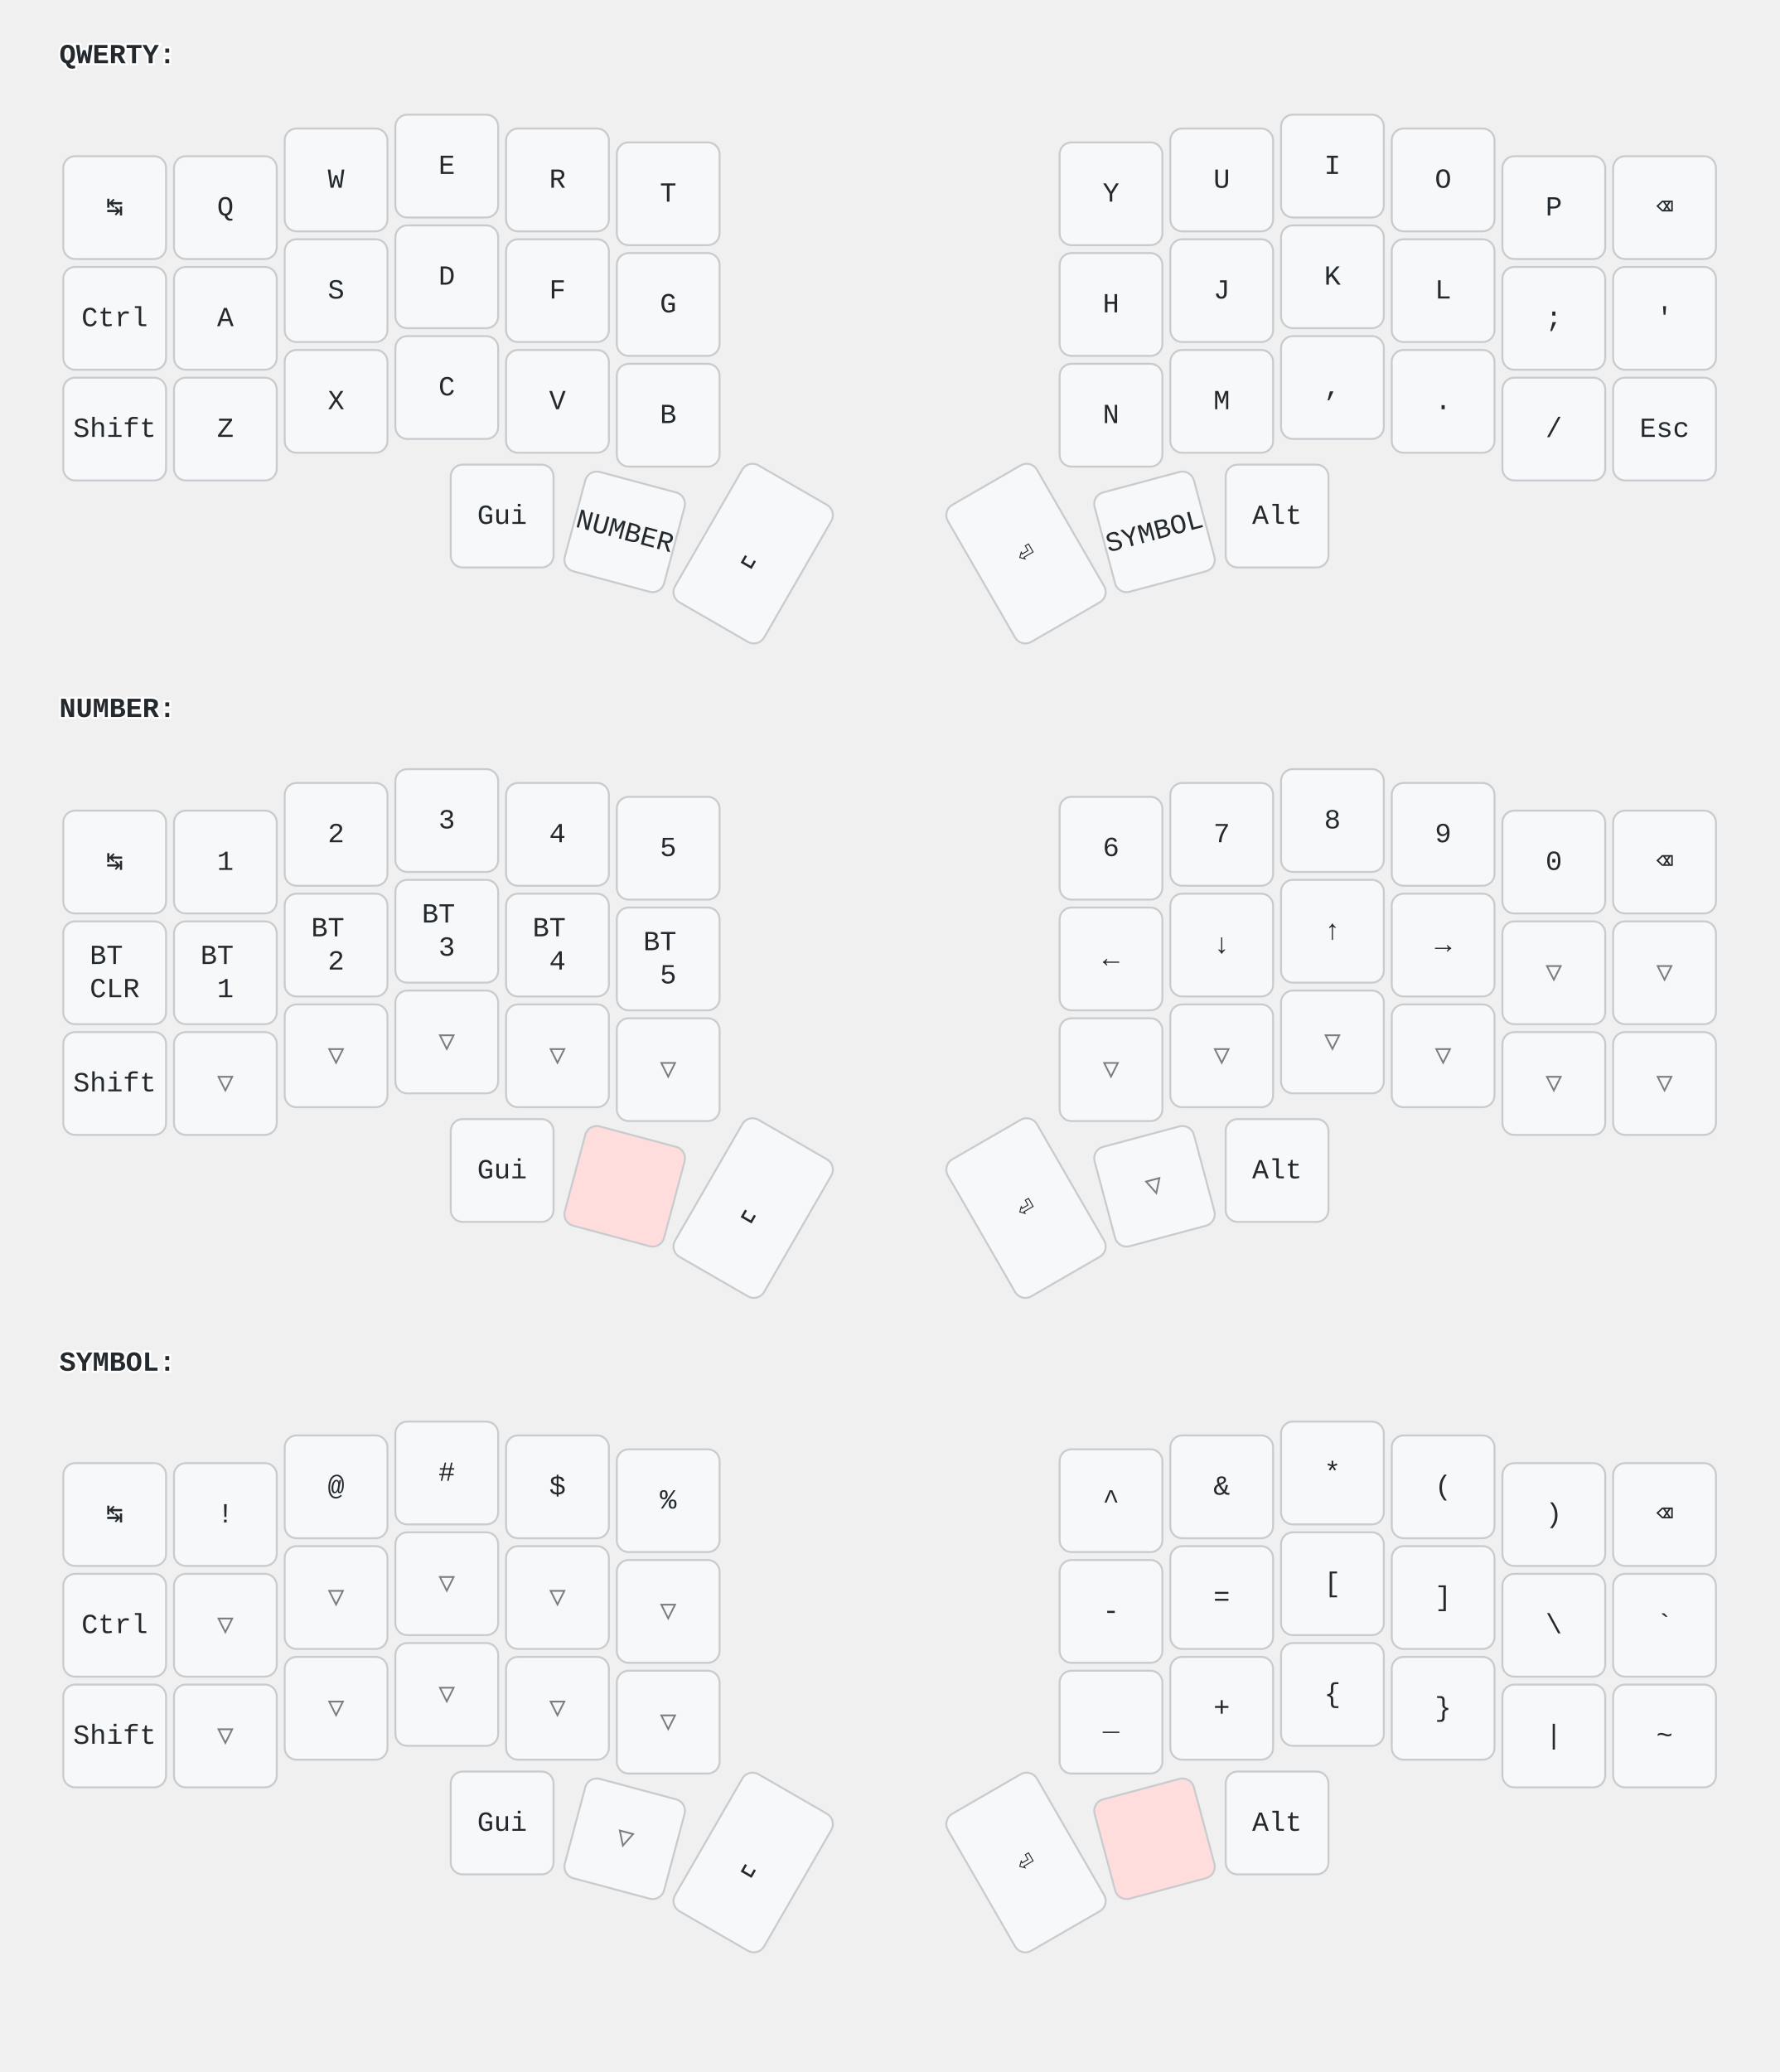
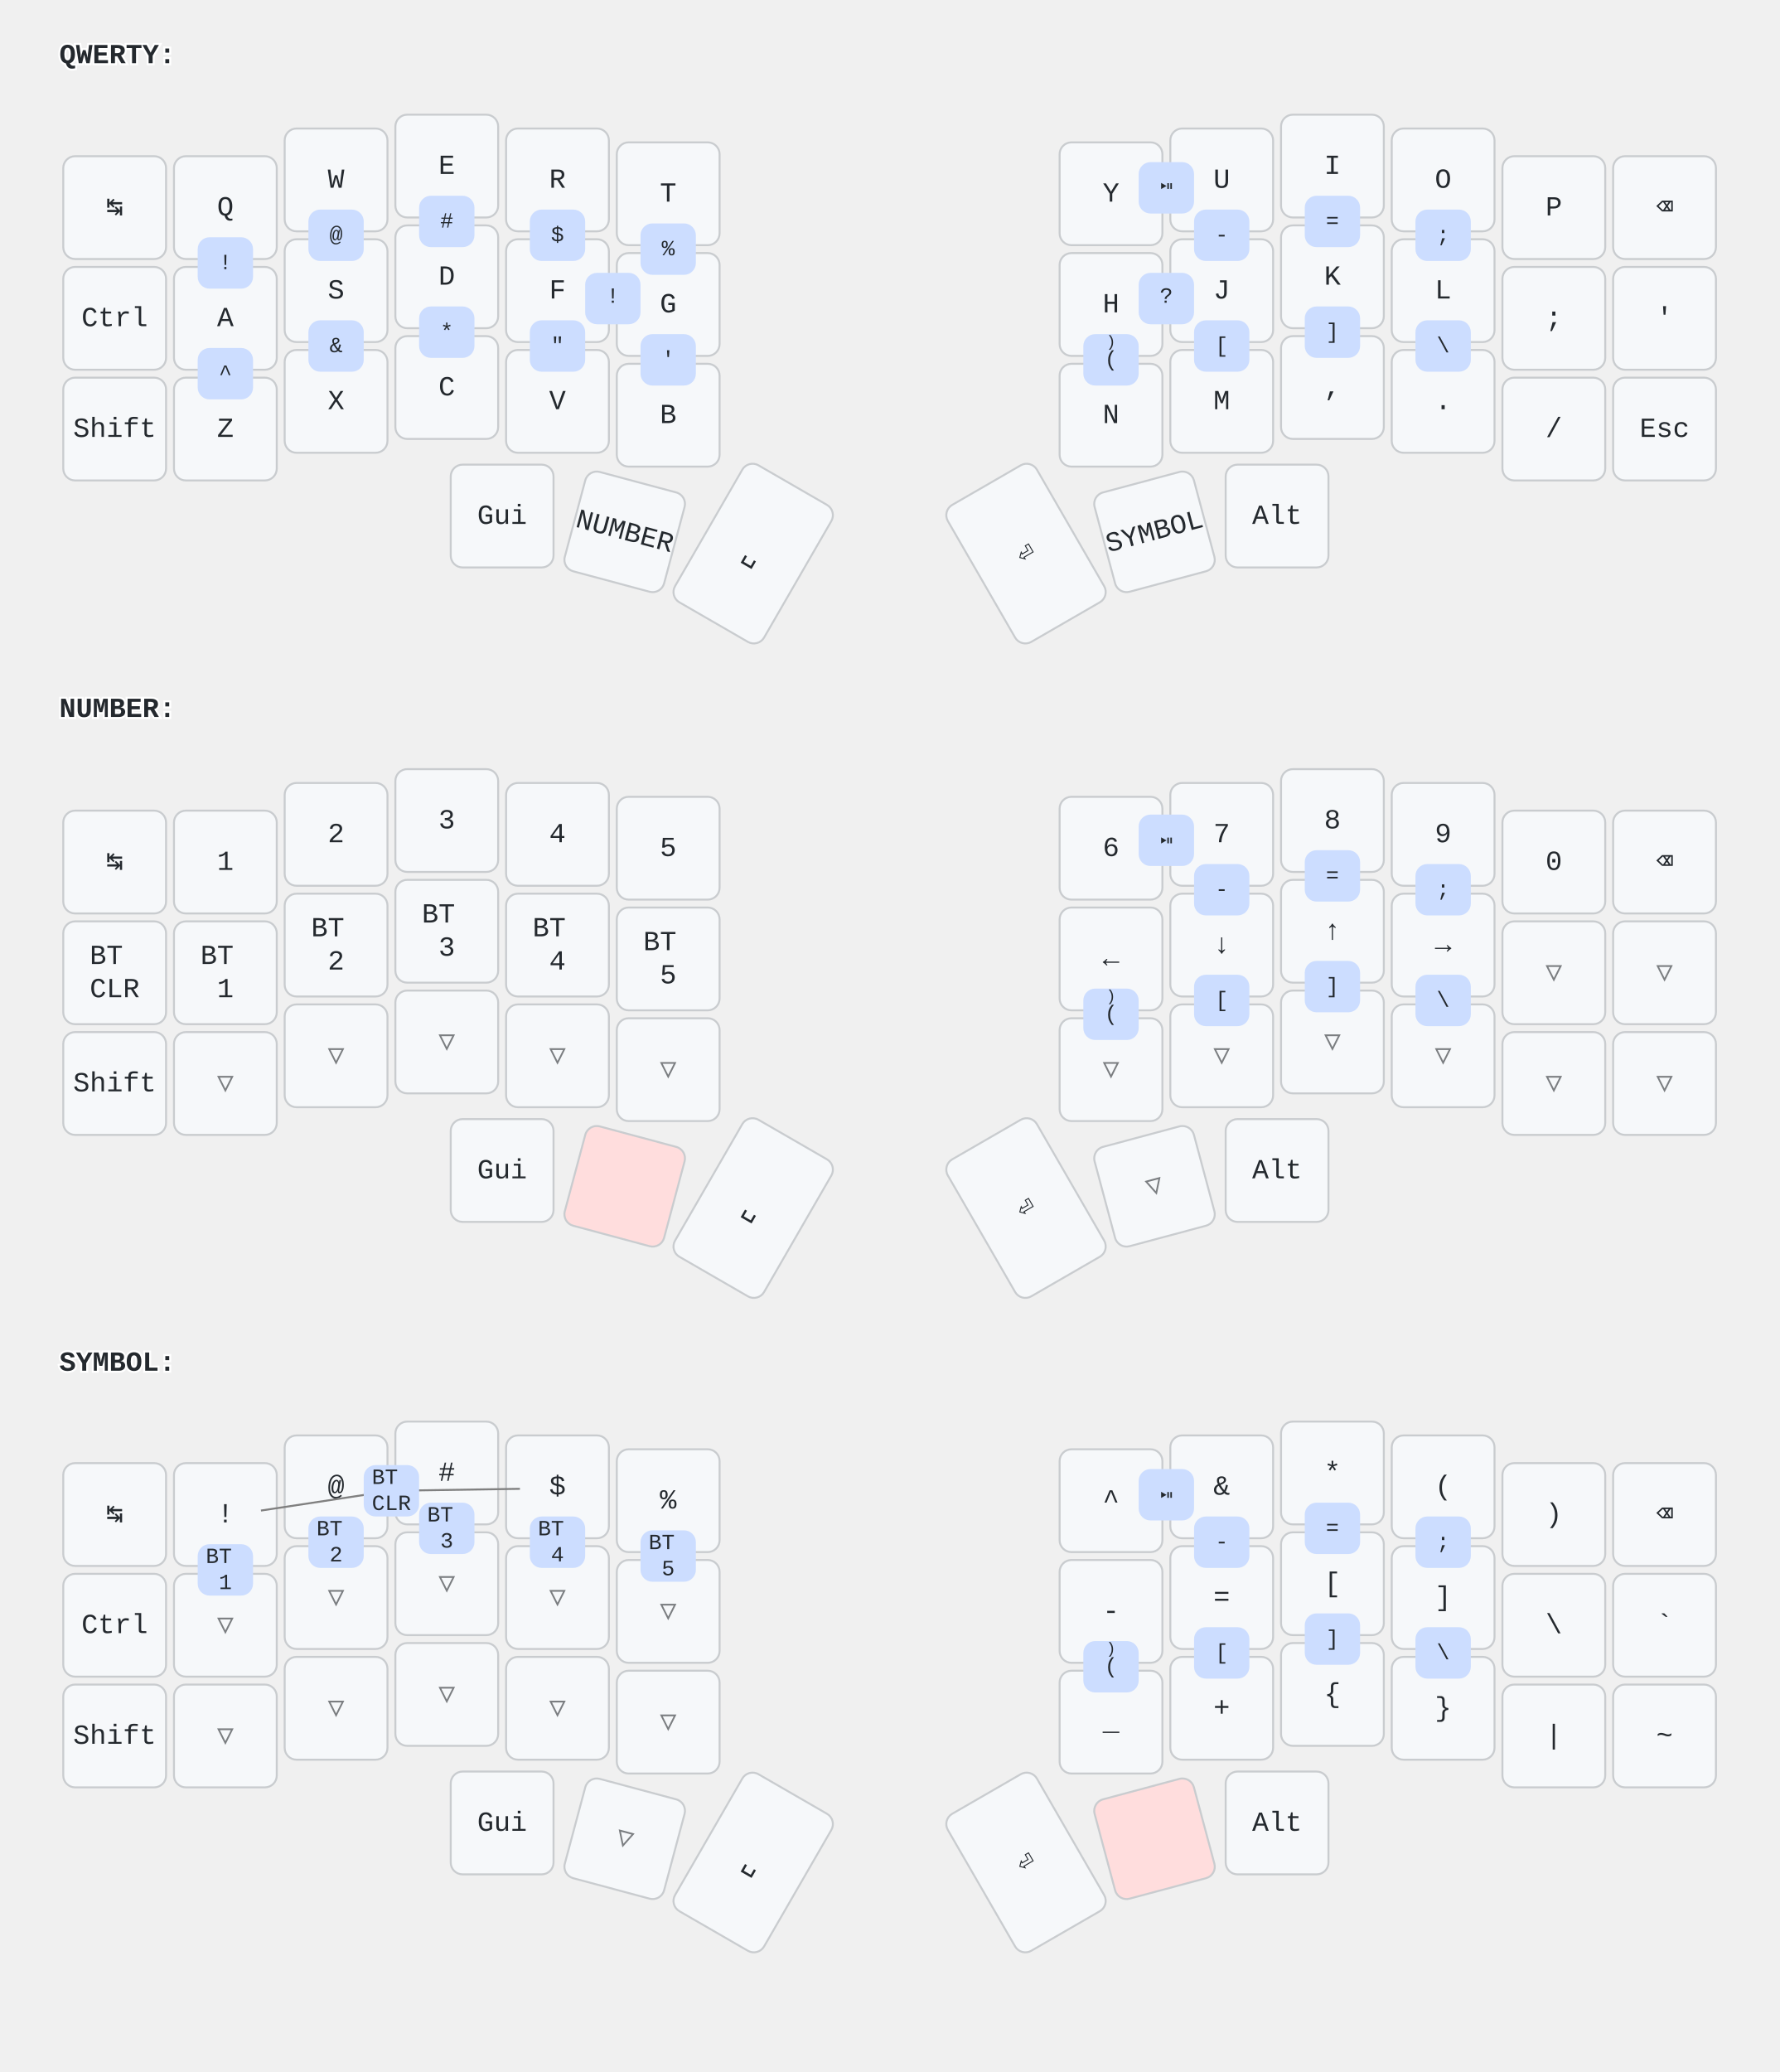
<svg xmlns="http://www.w3.org/2000/svg" width="900.0" height="1047.959" viewBox="0 0 900.0 1047.959" class="keymap">
  <style>/* inherit to force styles through use tags*/
svg path {
    fill: inherit;
}
/* font and background color specifications */
svg.keymap {
    font-family: SFMono-Regular,Consolas,Liberation Mono,Menlo,monospace;
    font-size: 14px;
    font-kerning: normal;
    text-rendering: optimizeLegibility;
    fill: #24292e;
}

/* default key styling */
rect.key {
    fill: #f6f8fa;
    stroke: #c9cccf;
    stroke-width: 1;
}

/* default key side styling, only used is draw_key_sides is set */
rect.side {
    filter: brightness(90%);
}

/* color accent for combo boxes */
rect.combo {
    fill: #cdf;
}

/* color accent for held keys */
rect.held, rect.combo.held {
    fill: #fdd;
}

/* color accent for ghost (optional) keys */
rect.ghost, rect.combo.ghost {
    stroke-dasharray: 4, 4;
    stroke-width: 2;
}

text {
    text-anchor: middle;
    dominant-baseline: middle;
}

/* styling for layer labels */
text.label {
    font-weight: bold;
    text-anchor: start;
    stroke: white;
    stroke-width: 2;
    paint-order: stroke;
}

/* styling for combo tap, and key hold/shifted label text */
text.combo, text.hold, text.shifted {
    font-size: 11px;
}

text.hold {
    text-anchor: middle;
    dominant-baseline: auto;
}

text.shifted {
    text-anchor: middle;
    dominant-baseline: hanging;
}

/* styling for hold/shifted label text in combo box */
text.combo.hold, text.combo.shifted {
    font-size: 8px;
}

/* lighter symbol for transparent keys */
text.trans {
    fill: #7b7e81;
}

/* styling for combo dendrons */
path.combo {
    stroke-width: 1;
    stroke: gray;
    fill: none;
}

/* Start Tabler Icons Cleanup */
/* cannot use height/width with glyphs */
.icon-tabler &gt; path {
    fill: inherit;
    stroke: inherit;
}
/* hide tabler's default box */
.icon-tabler &gt; path[stroke="none"][fill="none"] {
    visibility: collapse;
}
/* End Tabler Icons Cleanup */
</style>
  <g class="layer-QWERTY">
    <text x="30.0" y="28.0" class="label">QWERTY:</text>
    <g class="key keypos-0">
      <rect rx="6" ry="6" x="32" y="79" width="52" height="52" class="key" />
      <text x="58" y="105" class="key tap">↹</text>
    </g>
    <g class="key keypos-1">
      <rect rx="6" ry="6" x="88" y="79" width="52" height="52" class="key" />
      <text x="114" y="105" class="key tap">Q</text>
    </g>
    <g class="key keypos-2">
      <rect rx="6" ry="6" x="144" y="65" width="52" height="52" class="key" />
      <text x="170" y="91" class="key tap">W</text>
    </g>
    <g class="key keypos-3">
      <rect rx="6" ry="6" x="200" y="58" width="52" height="52" class="key" />
      <text x="226" y="84" class="key tap">E</text>
    </g>
    <g class="key keypos-4">
      <rect rx="6" ry="6" x="256" y="65" width="52" height="52" class="key" />
      <text x="282" y="91" class="key tap">R</text>
    </g>
    <g class="key keypos-5">
      <rect rx="6" ry="6" x="312" y="72" width="52" height="52" class="key" />
      <text x="338" y="98" class="key tap">T</text>
    </g>
    <g class="key keypos-6">
      <rect rx="6" ry="6" x="536" y="72" width="52" height="52" class="key" />
      <text x="562" y="98" class="key tap">Y</text>
    </g>
    <g class="key keypos-7">
      <rect rx="6" ry="6" x="592" y="65" width="52" height="52" class="key" />
      <text x="618" y="91" class="key tap">U</text>
    </g>
    <g class="key keypos-8">
      <rect rx="6" ry="6" x="648" y="58" width="52" height="52" class="key" />
      <text x="674" y="84" class="key tap">I</text>
    </g>
    <g class="key keypos-9">
      <rect rx="6" ry="6" x="704" y="65" width="52" height="52" class="key" />
      <text x="730" y="91" class="key tap">O</text>
    </g>
    <g class="key keypos-10">
      <rect rx="6" ry="6" x="760" y="79" width="52" height="52" class="key" />
      <text x="786" y="105" class="key tap">P</text>
    </g>
    <g class="key keypos-11">
      <rect rx="6" ry="6" x="816" y="79" width="52" height="52" class="key" />
      <text x="842" y="105" class="key tap">⌫</text>
    </g>
    <g class="key keypos-12">
      <rect rx="6" ry="6" x="32" y="135" width="52" height="52" class="key" />
      <text x="58" y="161" class="key tap">Ctrl</text>
    </g>
    <g class="key keypos-13">
      <rect rx="6" ry="6" x="88" y="135" width="52" height="52" class="key" />
      <text x="114" y="161" class="key tap">A</text>
    </g>
    <g class="key keypos-14">
      <rect rx="6" ry="6" x="144" y="121" width="52" height="52" class="key" />
      <text x="170" y="147" class="key tap">S</text>
    </g>
    <g class="key keypos-15">
      <rect rx="6" ry="6" x="200" y="114" width="52" height="52" class="key" />
      <text x="226" y="140" class="key tap">D</text>
    </g>
    <g class="key keypos-16">
      <rect rx="6" ry="6" x="256" y="121" width="52" height="52" class="key" />
      <text x="282" y="147" class="key tap">F</text>
    </g>
    <g class="key keypos-17">
      <rect rx="6" ry="6" x="312" y="128" width="52" height="52" class="key" />
      <text x="338" y="154" class="key tap">G</text>
    </g>
    <g class="key keypos-18">
      <rect rx="6" ry="6" x="536" y="128" width="52" height="52" class="key" />
      <text x="562" y="154" class="key tap">H</text>
    </g>
    <g class="key keypos-19">
      <rect rx="6" ry="6" x="592" y="121" width="52" height="52" class="key" />
      <text x="618" y="147" class="key tap">J</text>
    </g>
    <g class="key keypos-20">
      <rect rx="6" ry="6" x="648" y="114" width="52" height="52" class="key" />
      <text x="674" y="140" class="key tap">K</text>
    </g>
    <g class="key keypos-21">
      <rect rx="6" ry="6" x="704" y="121" width="52" height="52" class="key" />
      <text x="730" y="147" class="key tap">L</text>
    </g>
    <g class="key keypos-22">
      <rect rx="6" ry="6" x="760" y="135" width="52" height="52" class="key" />
      <text x="786" y="161" class="key tap">;</text>
    </g>
    <g class="key keypos-23">
      <rect rx="6" ry="6" x="816" y="135" width="52" height="52" class="key" />
      <text x="842" y="161" class="key tap">'</text>
    </g>
    <g class="key keypos-24">
      <rect rx="6" ry="6" x="32" y="191" width="52" height="52" class="key" />
      <text x="58" y="217" class="key tap">Shift</text>
    </g>
    <g class="key keypos-25">
      <rect rx="6" ry="6" x="88" y="191" width="52" height="52" class="key" />
      <text x="114" y="217" class="key tap">Z</text>
    </g>
    <g class="key keypos-26">
      <rect rx="6" ry="6" x="144" y="177" width="52" height="52" class="key" />
      <text x="170" y="203" class="key tap">X</text>
    </g>
    <g class="key keypos-27">
      <rect rx="6" ry="6" x="200" y="170" width="52" height="52" class="key" />
      <text x="226" y="196" class="key tap">C</text>
    </g>
    <g class="key keypos-28">
      <rect rx="6" ry="6" x="256" y="177" width="52" height="52" class="key" />
      <text x="282" y="203" class="key tap">V</text>
    </g>
    <g class="key keypos-29">
      <rect rx="6" ry="6" x="312" y="184" width="52" height="52" class="key" />
      <text x="338" y="210" class="key tap">B</text>
    </g>
    <g class="key keypos-30">
      <rect rx="6" ry="6" x="536" y="184" width="52" height="52" class="key" />
      <text x="562" y="210" class="key tap">N</text>
    </g>
    <g class="key keypos-31">
      <rect rx="6" ry="6" x="592" y="177" width="52" height="52" class="key" />
      <text x="618" y="203" class="key tap">M</text>
    </g>
    <g class="key keypos-32">
      <rect rx="6" ry="6" x="648" y="170" width="52" height="52" class="key" />
      <text x="674" y="196" class="key tap">,</text>
    </g>
    <g class="key keypos-33">
      <rect rx="6" ry="6" x="704" y="177" width="52" height="52" class="key" />
      <text x="730" y="203" class="key tap">.</text>
    </g>
    <g class="key keypos-34">
      <rect rx="6" ry="6" x="760" y="191" width="52" height="52" class="key" />
      <text x="786" y="217" class="key tap">/</text>
    </g>
    <g class="key keypos-35">
      <rect rx="6" ry="6" x="816" y="191" width="52" height="52" class="key" />
      <text x="842" y="217" class="key tap">Esc</text>
    </g>
    <g class="key keypos-36">
      <rect rx="6" ry="6" x="228" y="235" width="52" height="52" class="key" />
      <text x="254" y="261" class="key tap">Gui</text>
    </g>
    <g transform="rotate(15.0, 316, 269)" class="key keypos-37">
      <rect rx="6" ry="6" x="290" y="243" width="52" height="52" class="key" />
      <text x="316" y="269" class="key tap">NUMBER</text>
    </g>
    <g transform="rotate(30.0, 381, 280)" class="key keypos-38">
      <rect rx="6" ry="6" x="355" y="240" width="52" height="80" class="key" />
      <text x="381" y="280" class="key tap">␣</text>
    </g>
    <g transform="rotate(-30.0, 519, 280)" class="key keypos-39">
      <rect rx="6" ry="6" x="493" y="240" width="52" height="80" class="key" />
      <text x="519" y="280" class="key tap">⏎</text>
    </g>
    <g transform="rotate(-15.0, 584, 269)" class="key keypos-40">
      <rect rx="6" ry="6" x="558" y="243" width="52" height="52" class="key" />
      <text x="584" y="269" class="key tap">SYMBOL</text>
    </g>
    <g class="key keypos-41">
      <rect rx="6" ry="6" x="620" y="235" width="52" height="52" class="key" />
      <text x="646" y="261" class="key tap">Alt</text>
    </g>
+     <g class="combo combopos-0">
+       <rect rx="6" ry="6" x="100" y="120" width="28" height="26" class="combo" />
+       <text x="114" y="133" class="combo tap">!</text>
+     </g>
+     <g class="combo combopos-1">
+       <rect rx="6" ry="6" x="156" y="106" width="28" height="26" class="combo" />
+       <text x="170" y="119" class="combo tap">@</text>
+     </g>
+     <g class="combo combopos-2">
+       <rect rx="6" ry="6" x="212" y="99" width="28" height="26" class="combo" />
+       <text x="226" y="112" class="combo tap">#</text>
+     </g>
+     <g class="combo combopos-3">
+       <rect rx="6" ry="6" x="268" y="106" width="28" height="26" class="combo" />
+       <text x="282" y="119" class="combo tap">$</text>
+     </g>
+     <g class="combo combopos-4">
+       <rect rx="6" ry="6" x="324" y="113" width="28" height="26" class="combo" />
+       <text x="338" y="126" class="combo tap">%</text>
+     </g>
+     <g class="combo combopos-5">
+       <rect rx="6" ry="6" x="100" y="176" width="28" height="26" class="combo" />
+       <text x="114" y="189" class="combo tap">^</text>
+     </g>
+     <g class="combo combopos-6">
+       <rect rx="6" ry="6" x="156" y="162" width="28" height="26" class="combo" />
+       <text x="170" y="175" class="combo tap">&amp;</text>
+     </g>
+     <g class="combo combopos-7">
+       <rect rx="6" ry="6" x="212" y="155" width="28" height="26" class="combo" />
+       <text x="226" y="168" class="combo tap">*</text>
+     </g>
+     <g class="combo combopos-8">
+       <rect rx="6" ry="6" x="268" y="162" width="28" height="26" class="combo" />
+       <text x="282" y="175" class="combo tap">"</text>
+     </g>
+     <g class="combo combopos-9">
+       <rect rx="6" ry="6" x="324" y="169" width="28" height="26" class="combo" />
+       <text x="338" y="182" class="combo tap">'</text>
+     </g>
+     <g class="combo combopos-10">
+       <rect rx="6" ry="6" x="296" y="138" width="28" height="26" class="combo" />
+       <text x="310" y="150" class="combo tap">!</text>
+     </g>
+     <g class="combo combopos-11">
+       <rect rx="6" ry="6" x="576" y="138" width="28" height="26" class="combo" />
+       <text x="590" y="150" class="combo tap">?</text>
+     </g>
+     <g class="combo combopos-12">
+       <rect rx="6" ry="6" x="604" y="106" width="28" height="26" class="combo" />
+       <text x="618" y="119" class="combo tap">-</text>
+     </g>
+     <g class="combo combopos-13">
+       <rect rx="6" ry="6" x="660" y="99" width="28" height="26" class="combo" />
+       <text x="674" y="112" class="combo tap">=</text>
+     </g>
+     <g class="combo combopos-14">
+       <rect rx="6" ry="6" x="716" y="106" width="28" height="26" class="combo" />
+       <text x="730" y="119" class="combo tap">;</text>
+     </g>
+     <g class="combo combopos-15">
+       <rect rx="6" ry="6" x="604" y="162" width="28" height="26" class="combo" />
+       <text x="618" y="175" class="combo tap">[</text>
+     </g>
+     <g class="combo combopos-16">
+       <rect rx="6" ry="6" x="660" y="155" width="28" height="26" class="combo" />
+       <text x="674" y="168" class="combo tap">]</text>
+     </g>
+     <g class="combo combopos-17">
+       <rect rx="6" ry="6" x="716" y="162" width="28" height="26" class="combo" />
+       <text x="730" y="175" class="combo tap">\</text>
+     </g>
+     <g class="combo combopos-18">
+       <rect rx="6" ry="6" x="548" y="169" width="28" height="26" class="combo" />
+       <text x="562" y="182" class="combo tap">(</text>
+       <text x="562" y="171" class="combo shifted">)</text>
+     </g>
+     <g class="combo combopos-19">
+       <rect rx="6" ry="6" x="576" y="82" width="28" height="26" class="combo" />
+       <text x="590" y="94" class="combo tap">⏯</text>
+     </g>
  </g>
  <g class="layer-NUMBER">
    <text x="30.0" y="358.653" class="label">NUMBER:</text>
    <g class="key keypos-0">
      <rect rx="6" ry="6" x="32" y="410" width="52" height="52" class="key" />
      <text x="58" y="436" class="key tap">↹</text>
    </g>
    <g class="key keypos-1">
      <rect rx="6" ry="6" x="88" y="410" width="52" height="52" class="key" />
      <text x="114" y="436" class="key tap">1</text>
    </g>
    <g class="key keypos-2">
      <rect rx="6" ry="6" x="144" y="396" width="52" height="52" class="key" />
      <text x="170" y="422" class="key tap">2</text>
    </g>
    <g class="key keypos-3">
      <rect rx="6" ry="6" x="200" y="389" width="52" height="52" class="key" />
      <text x="226" y="415" class="key tap">3</text>
    </g>
    <g class="key keypos-4">
      <rect rx="6" ry="6" x="256" y="396" width="52" height="52" class="key" />
      <text x="282" y="422" class="key tap">4</text>
    </g>
    <g class="key keypos-5">
      <rect rx="6" ry="6" x="312" y="403" width="52" height="52" class="key" />
      <text x="338" y="429" class="key tap">5</text>
    </g>
    <g class="key keypos-6">
      <rect rx="6" ry="6" x="536" y="403" width="52" height="52" class="key" />
      <text x="562" y="429" class="key tap">6</text>
    </g>
    <g class="key keypos-7">
      <rect rx="6" ry="6" x="592" y="396" width="52" height="52" class="key" />
      <text x="618" y="422" class="key tap">7</text>
    </g>
    <g class="key keypos-8">
      <rect rx="6" ry="6" x="648" y="389" width="52" height="52" class="key" />
      <text x="674" y="415" class="key tap">8</text>
    </g>
    <g class="key keypos-9">
      <rect rx="6" ry="6" x="704" y="396" width="52" height="52" class="key" />
      <text x="730" y="422" class="key tap">9</text>
    </g>
    <g class="key keypos-10">
      <rect rx="6" ry="6" x="760" y="410" width="52" height="52" class="key" />
      <text x="786" y="436" class="key tap">0</text>
    </g>
    <g class="key keypos-11">
      <rect rx="6" ry="6" x="816" y="410" width="52" height="52" class="key" />
      <text x="842" y="436" class="key tap">⌫</text>
    </g>
    <g class="key keypos-12">
      <rect rx="6" ry="6" x="32" y="466" width="52" height="52" class="key" />
      <text x="58" y="492" class="key tap">
        <tspan x="58.0" dy="-0.6em">BT</tspan>
        <tspan x="58.0" dy="1.2em">CLR</tspan>
      </text>
    </g>
    <g class="key keypos-13">
      <rect rx="6" ry="6" x="88" y="466" width="52" height="52" class="key" />
      <text x="114" y="492" class="key tap">
        <tspan x="114.0" dy="-0.6em">BT</tspan>
        <tspan x="114.0" dy="1.2em">1</tspan>
      </text>
    </g>
    <g class="key keypos-14">
      <rect rx="6" ry="6" x="144" y="452" width="52" height="52" class="key" />
      <text x="170" y="478" class="key tap">
        <tspan x="170.0" dy="-0.6em">BT</tspan>
        <tspan x="170.0" dy="1.2em">2</tspan>
      </text>
    </g>
    <g class="key keypos-15">
      <rect rx="6" ry="6" x="200" y="445" width="52" height="52" class="key" />
      <text x="226" y="471" class="key tap">
        <tspan x="226.0" dy="-0.6em">BT</tspan>
        <tspan x="226.0" dy="1.2em">3</tspan>
      </text>
    </g>
    <g class="key keypos-16">
      <rect rx="6" ry="6" x="256" y="452" width="52" height="52" class="key" />
      <text x="282" y="478" class="key tap">
        <tspan x="282.0" dy="-0.6em">BT</tspan>
        <tspan x="282.0" dy="1.2em">4</tspan>
      </text>
    </g>
    <g class="key keypos-17">
      <rect rx="6" ry="6" x="312" y="459" width="52" height="52" class="key" />
      <text x="338" y="485" class="key tap">
        <tspan x="338.0" dy="-0.6em">BT</tspan>
        <tspan x="338.0" dy="1.2em">5</tspan>
      </text>
    </g>
    <g class="key keypos-18">
      <rect rx="6" ry="6" x="536" y="459" width="52" height="52" class="key" />
      <text x="562" y="485" class="key tap">←</text>
    </g>
    <g class="key keypos-19">
      <rect rx="6" ry="6" x="592" y="452" width="52" height="52" class="key" />
      <text x="618" y="478" class="key tap">↓</text>
    </g>
    <g class="key keypos-20">
      <rect rx="6" ry="6" x="648" y="445" width="52" height="52" class="key" />
      <text x="674" y="471" class="key tap">↑</text>
    </g>
    <g class="key keypos-21">
      <rect rx="6" ry="6" x="704" y="452" width="52" height="52" class="key" />
      <text x="730" y="478" class="key tap">→</text>
    </g>
    <g class="key trans keypos-22">
      <rect rx="6" ry="6" x="760" y="466" width="52" height="52" class="key trans" />
      <text x="786" y="492" class="key trans tap">▽</text>
    </g>
    <g class="key trans keypos-23">
      <rect rx="6" ry="6" x="816" y="466" width="52" height="52" class="key trans" />
      <text x="842" y="492" class="key trans tap">▽</text>
    </g>
    <g class="key keypos-24">
      <rect rx="6" ry="6" x="32" y="522" width="52" height="52" class="key" />
      <text x="58" y="548" class="key tap">Shift</text>
    </g>
    <g class="key trans keypos-25">
      <rect rx="6" ry="6" x="88" y="522" width="52" height="52" class="key trans" />
      <text x="114" y="548" class="key trans tap">▽</text>
    </g>
    <g class="key trans keypos-26">
      <rect rx="6" ry="6" x="144" y="508" width="52" height="52" class="key trans" />
      <text x="170" y="534" class="key trans tap">▽</text>
    </g>
    <g class="key trans keypos-27">
      <rect rx="6" ry="6" x="200" y="501" width="52" height="52" class="key trans" />
      <text x="226" y="527" class="key trans tap">▽</text>
    </g>
    <g class="key trans keypos-28">
      <rect rx="6" ry="6" x="256" y="508" width="52" height="52" class="key trans" />
      <text x="282" y="534" class="key trans tap">▽</text>
    </g>
    <g class="key trans keypos-29">
      <rect rx="6" ry="6" x="312" y="515" width="52" height="52" class="key trans" />
      <text x="338" y="541" class="key trans tap">▽</text>
    </g>
    <g class="key trans keypos-30">
      <rect rx="6" ry="6" x="536" y="515" width="52" height="52" class="key trans" />
      <text x="562" y="541" class="key trans tap">▽</text>
    </g>
    <g class="key trans keypos-31">
      <rect rx="6" ry="6" x="592" y="508" width="52" height="52" class="key trans" />
      <text x="618" y="534" class="key trans tap">▽</text>
    </g>
    <g class="key trans keypos-32">
      <rect rx="6" ry="6" x="648" y="501" width="52" height="52" class="key trans" />
      <text x="674" y="527" class="key trans tap">▽</text>
    </g>
    <g class="key trans keypos-33">
      <rect rx="6" ry="6" x="704" y="508" width="52" height="52" class="key trans" />
      <text x="730" y="534" class="key trans tap">▽</text>
    </g>
    <g class="key trans keypos-34">
      <rect rx="6" ry="6" x="760" y="522" width="52" height="52" class="key trans" />
      <text x="786" y="548" class="key trans tap">▽</text>
    </g>
    <g class="key trans keypos-35">
      <rect rx="6" ry="6" x="816" y="522" width="52" height="52" class="key trans" />
      <text x="842" y="548" class="key trans tap">▽</text>
    </g>
    <g class="key keypos-36">
      <rect rx="6" ry="6" x="228" y="566" width="52" height="52" class="key" />
      <text x="254" y="592" class="key tap">Gui</text>
    </g>
    <g transform="rotate(15.0, 316, 600)" class="key held keypos-37">
      <rect rx="6" ry="6" x="290" y="574" width="52" height="52" class="key held" />
    </g>
    <g transform="rotate(30.0, 381, 611)" class="key keypos-38">
      <rect rx="6" ry="6" x="355" y="571" width="52" height="80" class="key" />
      <text x="381" y="611" class="key tap">␣</text>
    </g>
    <g transform="rotate(-30.0, 519, 611)" class="key keypos-39">
      <rect rx="6" ry="6" x="493" y="571" width="52" height="80" class="key" />
      <text x="519" y="611" class="key tap">⏎</text>
    </g>
    <g transform="rotate(-15.0, 584, 600)" class="key trans keypos-40">
      <rect rx="6" ry="6" x="558" y="574" width="52" height="52" class="key trans" />
      <text x="584" y="600" class="key trans tap">▽</text>
    </g>
    <g class="key keypos-41">
      <rect rx="6" ry="6" x="620" y="566" width="52" height="52" class="key" />
      <text x="646" y="592" class="key tap">Alt</text>
    </g>
+     <g class="combo combopos-0">
+       <rect rx="6" ry="6" x="604" y="437" width="28" height="26" class="combo" />
+       <text x="618" y="450" class="combo tap">-</text>
+     </g>
+     <g class="combo combopos-1">
+       <rect rx="6" ry="6" x="660" y="430" width="28" height="26" class="combo" />
+       <text x="674" y="443" class="combo tap">=</text>
+     </g>
+     <g class="combo combopos-2">
+       <rect rx="6" ry="6" x="716" y="437" width="28" height="26" class="combo" />
+       <text x="730" y="450" class="combo tap">;</text>
+     </g>
+     <g class="combo combopos-3">
+       <rect rx="6" ry="6" x="604" y="493" width="28" height="26" class="combo" />
+       <text x="618" y="506" class="combo tap">[</text>
+     </g>
+     <g class="combo combopos-4">
+       <rect rx="6" ry="6" x="660" y="486" width="28" height="26" class="combo" />
+       <text x="674" y="499" class="combo tap">]</text>
+     </g>
+     <g class="combo combopos-5">
+       <rect rx="6" ry="6" x="716" y="493" width="28" height="26" class="combo" />
+       <text x="730" y="506" class="combo tap">\</text>
+     </g>
+     <g class="combo combopos-6">
+       <rect rx="6" ry="6" x="548" y="500" width="28" height="26" class="combo" />
+       <text x="562" y="513" class="combo tap">(</text>
+       <text x="562" y="502" class="combo shifted">)</text>
+     </g>
+     <g class="combo combopos-7">
+       <rect rx="6" ry="6" x="576" y="412" width="28" height="26" class="combo" />
+       <text x="590" y="425" class="combo tap">⏯</text>
+     </g>
  </g>
  <g class="layer-SYMBOL">
    <text x="30.0" y="689.306" class="label">SYMBOL:</text>
    <g class="key keypos-0">
      <rect rx="6" ry="6" x="32" y="740" width="52" height="52" class="key" />
      <text x="58" y="766" class="key tap">↹</text>
    </g>
    <g class="key keypos-1">
      <rect rx="6" ry="6" x="88" y="740" width="52" height="52" class="key" />
      <text x="114" y="766" class="key tap">!</text>
    </g>
    <g class="key keypos-2">
      <rect rx="6" ry="6" x="144" y="726" width="52" height="52" class="key" />
      <text x="170" y="752" class="key tap">@</text>
    </g>
    <g class="key keypos-3">
      <rect rx="6" ry="6" x="200" y="719" width="52" height="52" class="key" />
      <text x="226" y="745" class="key tap">#</text>
    </g>
    <g class="key keypos-4">
      <rect rx="6" ry="6" x="256" y="726" width="52" height="52" class="key" />
      <text x="282" y="752" class="key tap">$</text>
    </g>
    <g class="key keypos-5">
      <rect rx="6" ry="6" x="312" y="733" width="52" height="52" class="key" />
      <text x="338" y="759" class="key tap">%</text>
    </g>
    <g class="key keypos-6">
      <rect rx="6" ry="6" x="536" y="733" width="52" height="52" class="key" />
      <text x="562" y="759" class="key tap">^</text>
    </g>
    <g class="key keypos-7">
      <rect rx="6" ry="6" x="592" y="726" width="52" height="52" class="key" />
      <text x="618" y="752" class="key tap">&amp;</text>
    </g>
    <g class="key keypos-8">
      <rect rx="6" ry="6" x="648" y="719" width="52" height="52" class="key" />
      <text x="674" y="745" class="key tap">*</text>
    </g>
    <g class="key keypos-9">
      <rect rx="6" ry="6" x="704" y="726" width="52" height="52" class="key" />
      <text x="730" y="752" class="key tap">(</text>
    </g>
    <g class="key keypos-10">
      <rect rx="6" ry="6" x="760" y="740" width="52" height="52" class="key" />
      <text x="786" y="766" class="key tap">)</text>
    </g>
    <g class="key keypos-11">
      <rect rx="6" ry="6" x="816" y="740" width="52" height="52" class="key" />
      <text x="842" y="766" class="key tap">⌫</text>
    </g>
    <g class="key keypos-12">
      <rect rx="6" ry="6" x="32" y="796" width="52" height="52" class="key" />
      <text x="58" y="822" class="key tap">Ctrl</text>
    </g>
    <g class="key trans keypos-13">
      <rect rx="6" ry="6" x="88" y="796" width="52" height="52" class="key trans" />
      <text x="114" y="822" class="key trans tap">▽</text>
    </g>
    <g class="key trans keypos-14">
      <rect rx="6" ry="6" x="144" y="782" width="52" height="52" class="key trans" />
      <text x="170" y="808" class="key trans tap">▽</text>
    </g>
    <g class="key trans keypos-15">
      <rect rx="6" ry="6" x="200" y="775" width="52" height="52" class="key trans" />
      <text x="226" y="801" class="key trans tap">▽</text>
    </g>
    <g class="key trans keypos-16">
      <rect rx="6" ry="6" x="256" y="782" width="52" height="52" class="key trans" />
      <text x="282" y="808" class="key trans tap">▽</text>
    </g>
    <g class="key trans keypos-17">
      <rect rx="6" ry="6" x="312" y="789" width="52" height="52" class="key trans" />
      <text x="338" y="815" class="key trans tap">▽</text>
    </g>
    <g class="key keypos-18">
      <rect rx="6" ry="6" x="536" y="789" width="52" height="52" class="key" />
      <text x="562" y="815" class="key tap">-</text>
    </g>
    <g class="key keypos-19">
      <rect rx="6" ry="6" x="592" y="782" width="52" height="52" class="key" />
      <text x="618" y="808" class="key tap">=</text>
    </g>
    <g class="key keypos-20">
      <rect rx="6" ry="6" x="648" y="775" width="52" height="52" class="key" />
      <text x="674" y="801" class="key tap">[</text>
    </g>
    <g class="key keypos-21">
      <rect rx="6" ry="6" x="704" y="782" width="52" height="52" class="key" />
      <text x="730" y="808" class="key tap">]</text>
    </g>
    <g class="key keypos-22">
      <rect rx="6" ry="6" x="760" y="796" width="52" height="52" class="key" />
      <text x="786" y="822" class="key tap">\</text>
    </g>
    <g class="key keypos-23">
      <rect rx="6" ry="6" x="816" y="796" width="52" height="52" class="key" />
      <text x="842" y="822" class="key tap">`</text>
    </g>
    <g class="key keypos-24">
      <rect rx="6" ry="6" x="32" y="852" width="52" height="52" class="key" />
      <text x="58" y="878" class="key tap">Shift</text>
    </g>
    <g class="key trans keypos-25">
      <rect rx="6" ry="6" x="88" y="852" width="52" height="52" class="key trans" />
      <text x="114" y="878" class="key trans tap">▽</text>
    </g>
    <g class="key trans keypos-26">
      <rect rx="6" ry="6" x="144" y="838" width="52" height="52" class="key trans" />
      <text x="170" y="864" class="key trans tap">▽</text>
    </g>
    <g class="key trans keypos-27">
      <rect rx="6" ry="6" x="200" y="831" width="52" height="52" class="key trans" />
      <text x="226" y="857" class="key trans tap">▽</text>
    </g>
    <g class="key trans keypos-28">
      <rect rx="6" ry="6" x="256" y="838" width="52" height="52" class="key trans" />
      <text x="282" y="864" class="key trans tap">▽</text>
    </g>
    <g class="key trans keypos-29">
      <rect rx="6" ry="6" x="312" y="845" width="52" height="52" class="key trans" />
      <text x="338" y="871" class="key trans tap">▽</text>
    </g>
    <g class="key keypos-30">
      <rect rx="6" ry="6" x="536" y="845" width="52" height="52" class="key" />
      <text x="562" y="871" class="key tap">_</text>
    </g>
    <g class="key keypos-31">
      <rect rx="6" ry="6" x="592" y="838" width="52" height="52" class="key" />
      <text x="618" y="864" class="key tap">+</text>
    </g>
    <g class="key keypos-32">
      <rect rx="6" ry="6" x="648" y="831" width="52" height="52" class="key" />
      <text x="674" y="857" class="key tap">{</text>
    </g>
    <g class="key keypos-33">
      <rect rx="6" ry="6" x="704" y="838" width="52" height="52" class="key" />
      <text x="730" y="864" class="key tap">}</text>
    </g>
    <g class="key keypos-34">
      <rect rx="6" ry="6" x="760" y="852" width="52" height="52" class="key" />
      <text x="786" y="878" class="key tap">|</text>
    </g>
    <g class="key keypos-35">
      <rect rx="6" ry="6" x="816" y="852" width="52" height="52" class="key" />
      <text x="842" y="878" class="key tap">~</text>
    </g>
    <g class="key keypos-36">
      <rect rx="6" ry="6" x="228" y="896" width="52" height="52" class="key" />
      <text x="254" y="922" class="key tap">Gui</text>
    </g>
    <g transform="rotate(15.0, 316, 930)" class="key trans keypos-37">
      <rect rx="6" ry="6" x="290" y="904" width="52" height="52" class="key trans" />
      <text x="316" y="930" class="key trans tap">▽</text>
    </g>
    <g transform="rotate(30.0, 381, 942)" class="key keypos-38">
      <rect rx="6" ry="6" x="355" y="902" width="52" height="80" class="key" />
      <text x="381" y="942" class="key tap">␣</text>
    </g>
    <g transform="rotate(-30.0, 519, 942)" class="key keypos-39">
      <rect rx="6" ry="6" x="493" y="902" width="52" height="80" class="key" />
      <text x="519" y="942" class="key tap">⏎</text>
    </g>
    <g transform="rotate(-15.0, 584, 930)" class="key held keypos-40">
      <rect rx="6" ry="6" x="558" y="904" width="52" height="52" class="key held" />
    </g>
    <g class="key keypos-41">
      <rect rx="6" ry="6" x="620" y="896" width="52" height="52" class="key" />
      <text x="646" y="922" class="key tap">Alt</text>
    </g>
+     <g class="combo combopos-0">
+       <rect rx="6" ry="6" x="604" y="767" width="28" height="26" class="combo" />
+       <text x="618" y="780" class="combo tap">-</text>
+     </g>
+     <g class="combo combopos-1">
+       <rect rx="6" ry="6" x="660" y="760" width="28" height="26" class="combo" />
+       <text x="674" y="773" class="combo tap">=</text>
+     </g>
+     <g class="combo combopos-2">
+       <rect rx="6" ry="6" x="716" y="767" width="28" height="26" class="combo" />
+       <text x="730" y="780" class="combo tap">;</text>
+     </g>
+     <g class="combo combopos-3">
+       <rect rx="6" ry="6" x="604" y="823" width="28" height="26" class="combo" />
+       <text x="618" y="836" class="combo tap">[</text>
+     </g>
+     <g class="combo combopos-4">
+       <rect rx="6" ry="6" x="660" y="816" width="28" height="26" class="combo" />
+       <text x="674" y="829" class="combo tap">]</text>
+     </g>
+     <g class="combo combopos-5">
+       <rect rx="6" ry="6" x="716" y="823" width="28" height="26" class="combo" />
+       <text x="730" y="836" class="combo tap">\</text>
+     </g>
+     <g class="combo combopos-6">
+       <rect rx="6" ry="6" x="548" y="830" width="28" height="26" class="combo" />
+       <text x="562" y="843" class="combo tap">(</text>
+       <text x="562" y="832" class="combo shifted">)</text>
+     </g>
+     <g class="combo combopos-7">
+       <path d="M198,754 l-66,10" class="combo" />
+       <path d="M198,754 l65,-1" class="combo" />
+       <rect rx="6" ry="6" x="184" y="741" width="28" height="26" class="combo" />
+       <text x="198" y="754" class="combo tap">
+         <tspan x="198.0" dy="-0.6em">BT</tspan>
+         <tspan x="198.0" dy="1.2em">CLR</tspan>
+       </text>
+     </g>
+     <g class="combo combopos-8">
+       <rect rx="6" ry="6" x="100" y="781" width="28" height="26" class="combo" />
+       <text x="114" y="794" class="combo tap">
+         <tspan x="114.0" dy="-0.6em">BT</tspan>
+         <tspan x="114.0" dy="1.2em">1</tspan>
+       </text>
+     </g>
+     <g class="combo combopos-9">
+       <rect rx="6" ry="6" x="156" y="767" width="28" height="26" class="combo" />
+       <text x="170" y="780" class="combo tap">
+         <tspan x="170.0" dy="-0.6em">BT</tspan>
+         <tspan x="170.0" dy="1.2em">2</tspan>
+       </text>
+     </g>
+     <g class="combo combopos-10">
+       <rect rx="6" ry="6" x="212" y="760" width="28" height="26" class="combo" />
+       <text x="226" y="773" class="combo tap">
+         <tspan x="226.0" dy="-0.6em">BT</tspan>
+         <tspan x="226.0" dy="1.2em">3</tspan>
+       </text>
+     </g>
+     <g class="combo combopos-11">
+       <rect rx="6" ry="6" x="268" y="767" width="28" height="26" class="combo" />
+       <text x="282" y="780" class="combo tap">
+         <tspan x="282.0" dy="-0.6em">BT</tspan>
+         <tspan x="282.0" dy="1.2em">4</tspan>
+       </text>
+     </g>
+     <g class="combo combopos-12">
+       <rect rx="6" ry="6" x="324" y="774" width="28" height="26" class="combo" />
+       <text x="338" y="787" class="combo tap">
+         <tspan x="338.0" dy="-0.6em">BT</tspan>
+         <tspan x="338.0" dy="1.2em">5</tspan>
+       </text>
+     </g>
+     <g class="combo combopos-13">
+       <rect rx="6" ry="6" x="576" y="743" width="28" height="26" class="combo" />
+       <text x="590" y="756" class="combo tap">⏯</text>
+     </g>
  </g>
</svg>
